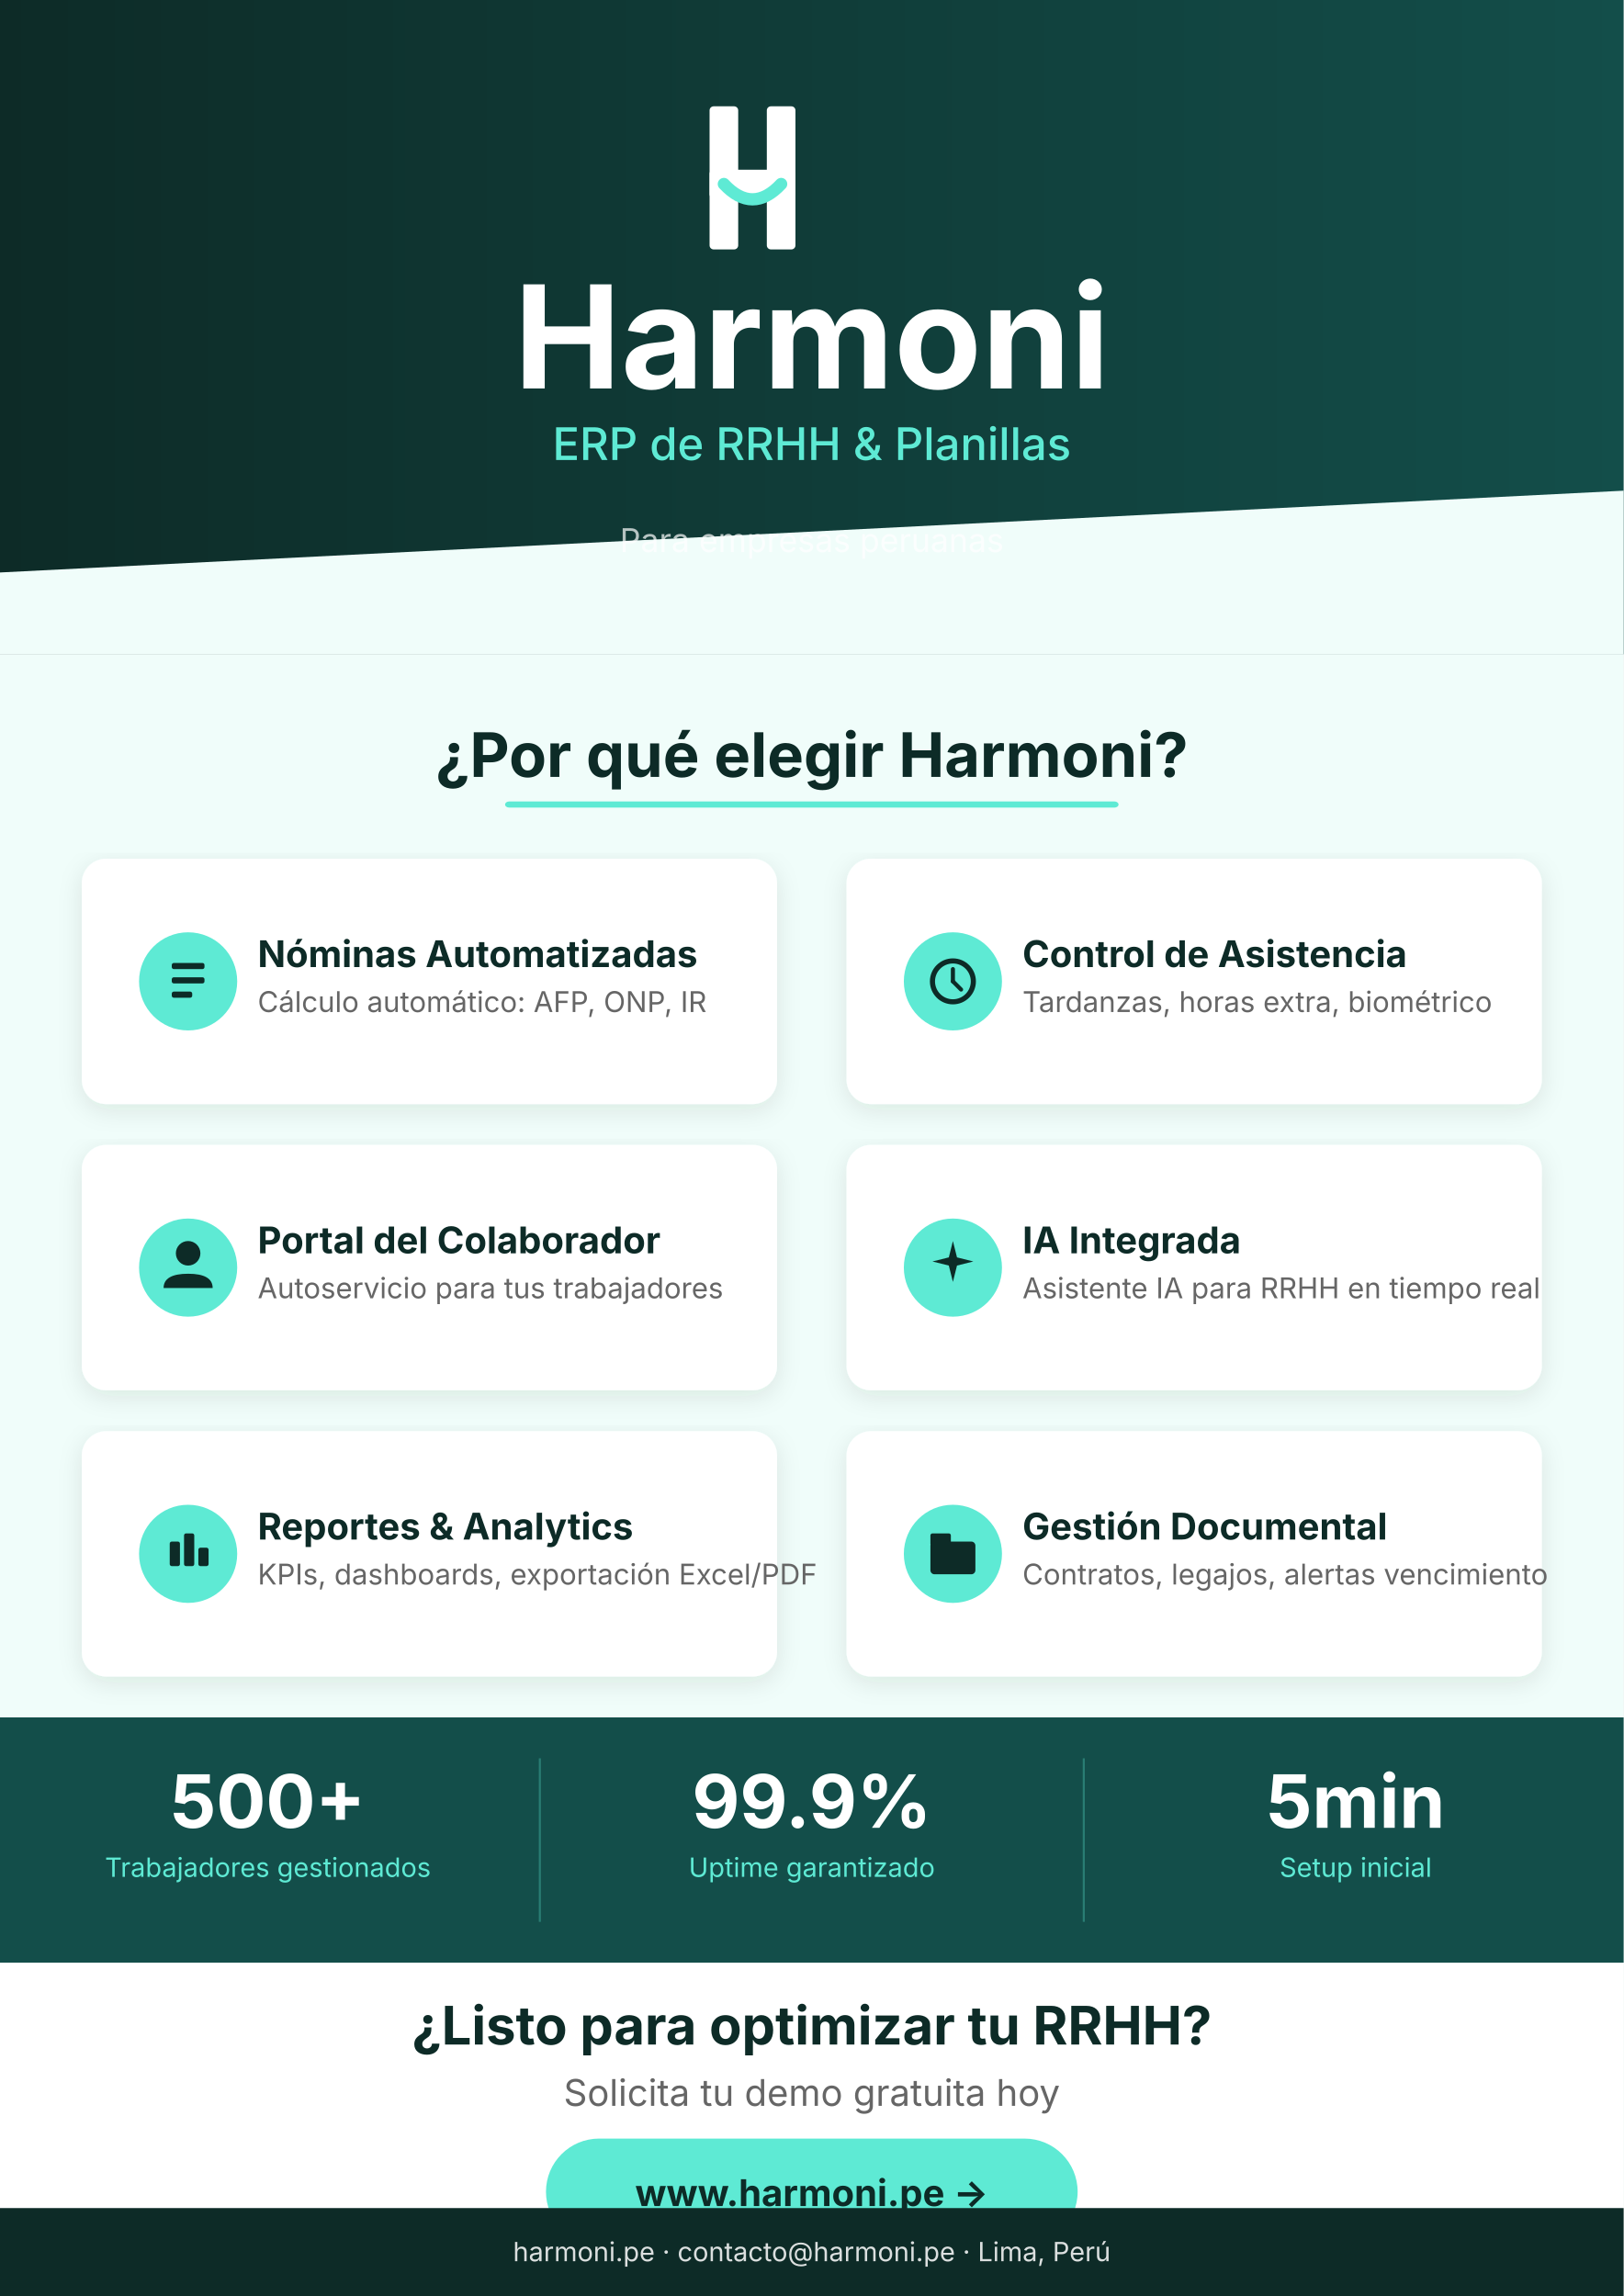
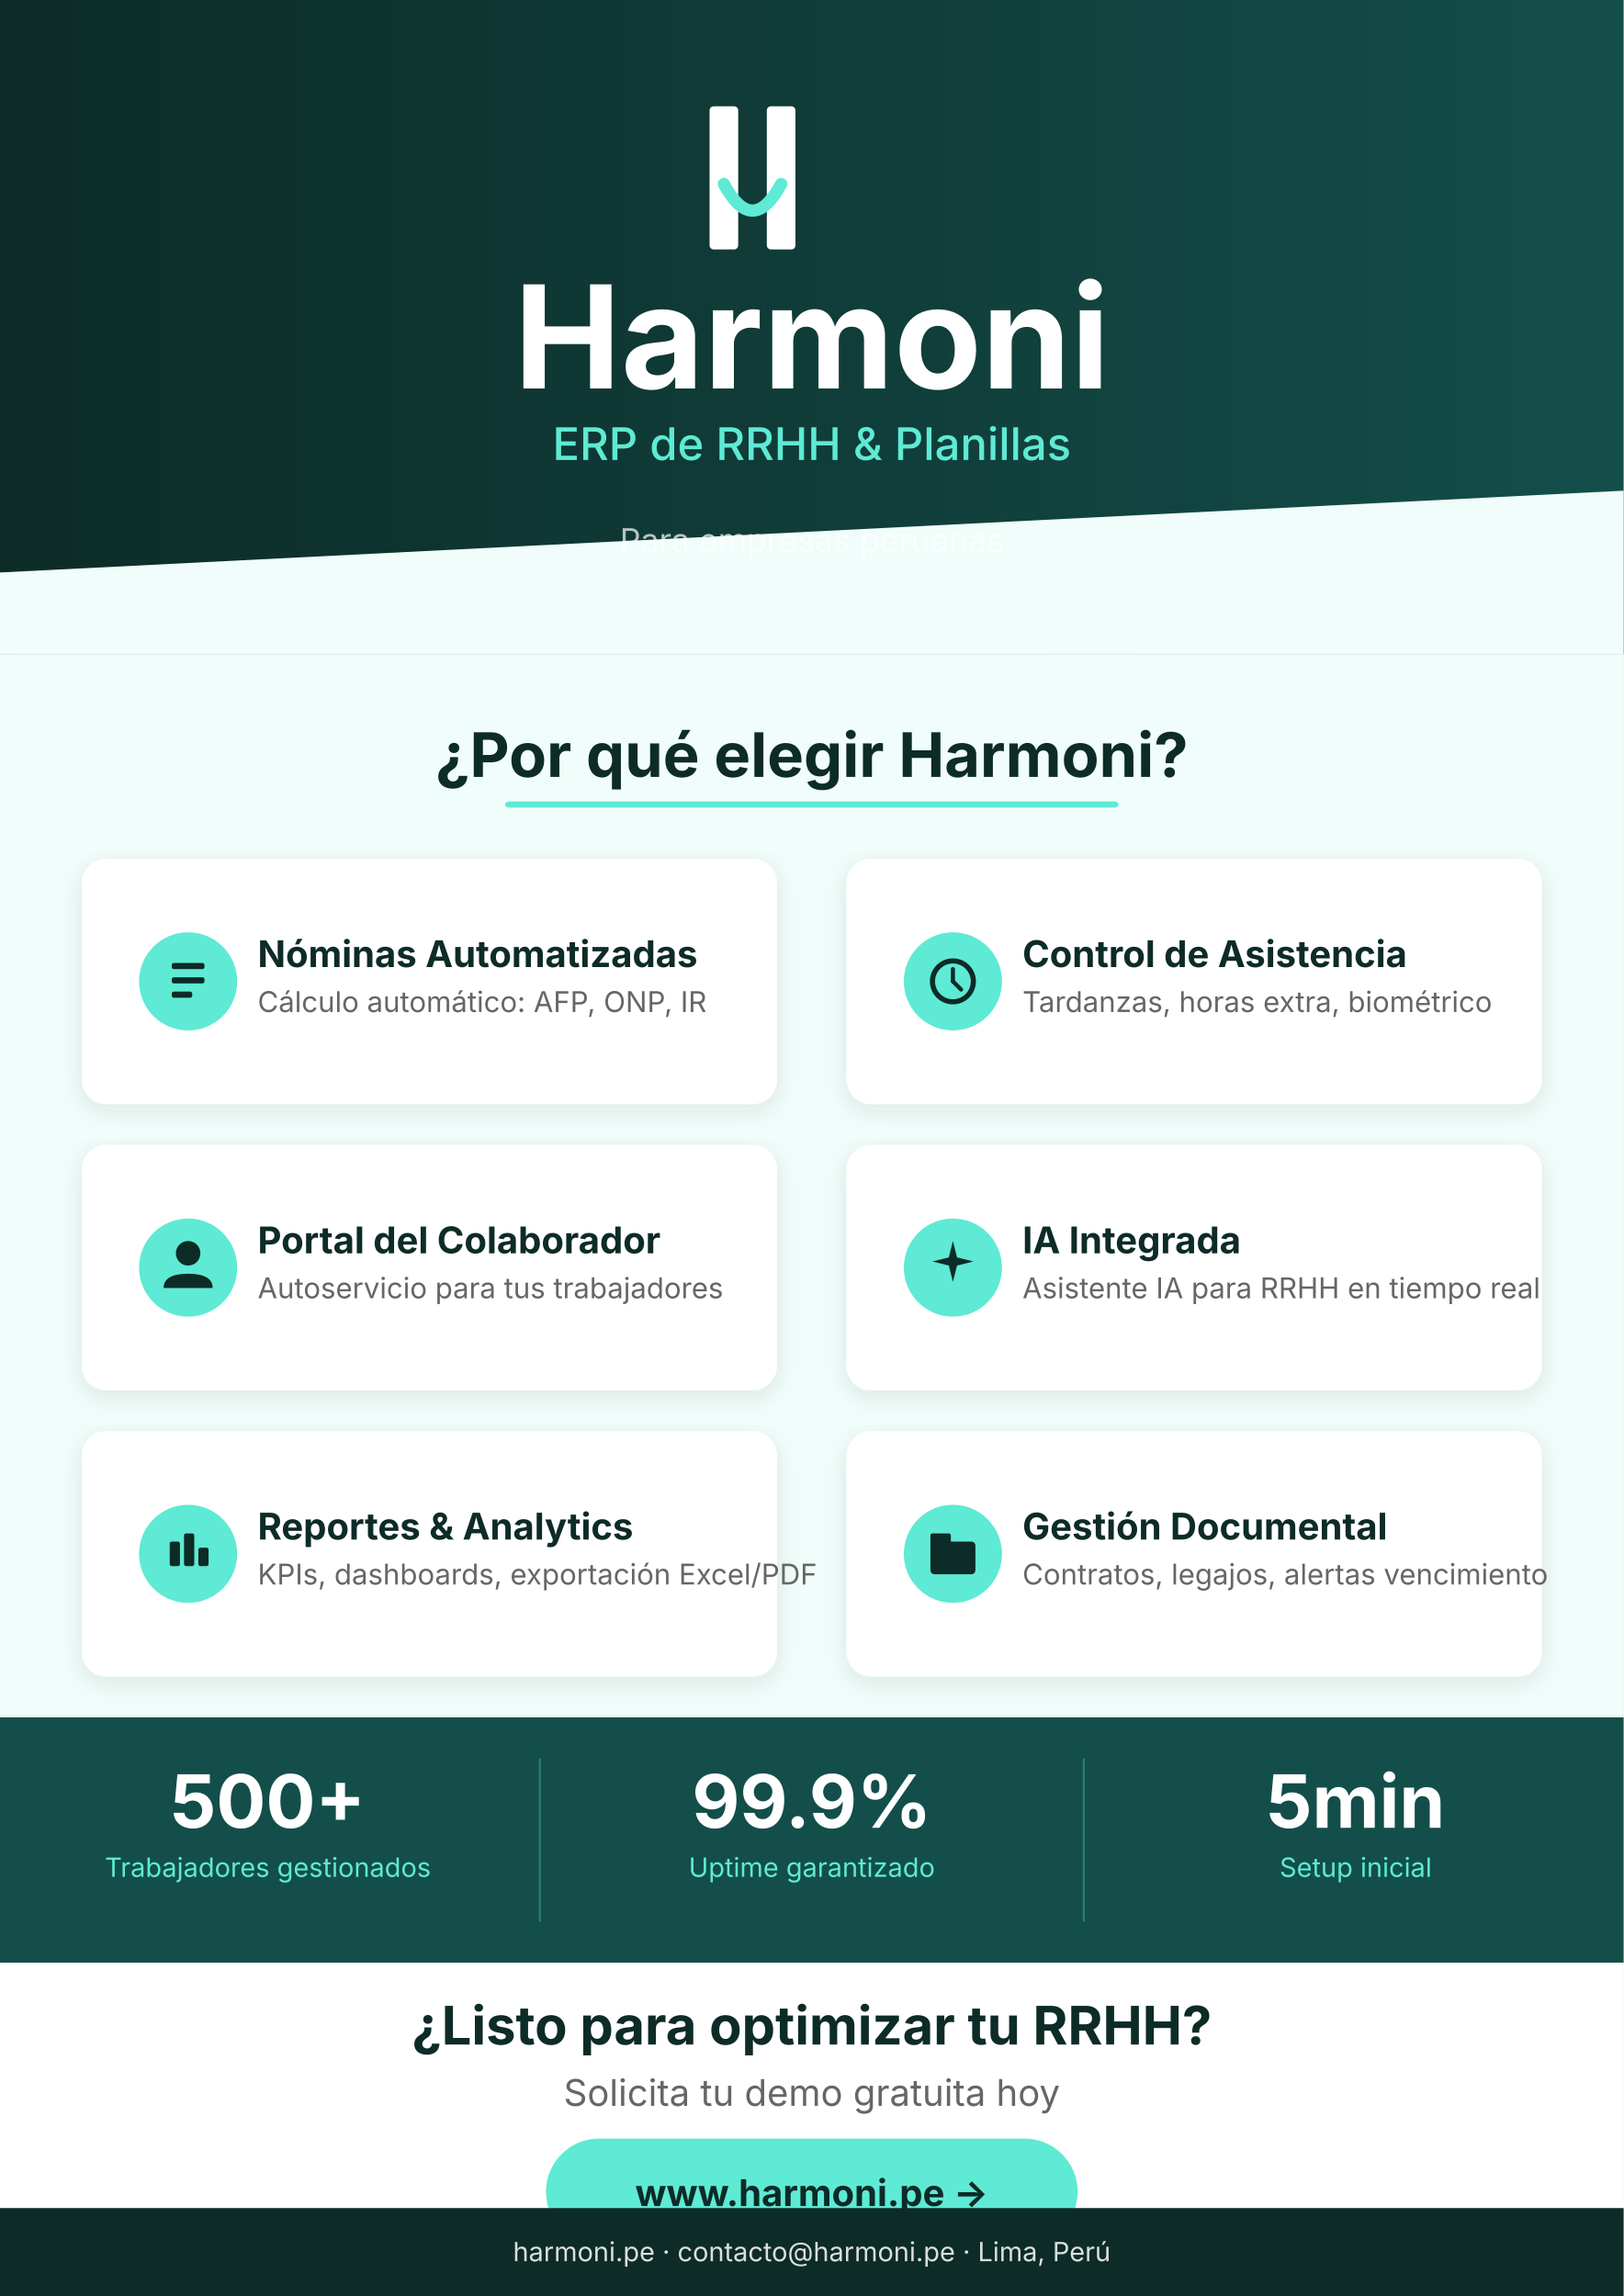
<svg xmlns="http://www.w3.org/2000/svg" width="794" height="1123" viewBox="0 0 794 1123" font-family="'Inter', 'Segoe UI', Arial, sans-serif">
  <defs>
    <linearGradient id="headerGrad" x1="0%" y1="0%" x2="100%" y2="0%">
      <stop offset="0%" stop-color="#0d2b27" />
      <stop offset="100%" stop-color="#134e4a" />
    </linearGradient>
    <filter id="boxShadow" x="-5%" y="-5%" width="110%" height="120%">
      <feDropShadow dx="0" dy="3" stdDeviation="6" flood-color="#0d2b27" flood-opacity="0.10" />
    </filter>
  </defs>
  <rect x="0" y="0" width="794" height="320" fill="url(#headerGrad)" />
  <polygon points="0,280 794,240 794,320 0,320" fill="#f0fdfa" />
  <rect x="347" y="52" width="14" height="70" fill="white" rx="2" />
  <rect x="375" y="52" width="14" height="70" fill="white" rx="2" />
-   <rect x="347" y="83" width="42" height="14" fill="white" rx="2" />
-   <path d="M 354,90 Q 368,105 382,90" stroke="#5eead4" stroke-width="6" fill="none" stroke-linecap="round" />
+   <path d="M 354,90 Q 368,116 382,90" stroke="#5eead4" stroke-width="6" fill="none" stroke-linecap="round" />
  <text x="397" y="190" font-size="70" font-weight="700" fill="white" text-anchor="middle">Harmoni</text>
  <text x="397" y="225" font-size="22" fill="#5eead4" text-anchor="middle" font-weight="500">ERP de RRHH &amp; Planillas</text>
  <text x="397" y="270" font-size="16" fill="rgba(255,255,255,0.7)" text-anchor="middle">Para empresas peruanas</text>
  <rect x="0" y="320" width="794" height="760" fill="#f0fdfa" />
  <text x="397" y="380" font-size="30" font-weight="700" fill="#0d2b27" text-anchor="middle">¿Por qué elegir Harmoni?</text>
  <rect x="247" y="392" width="300" height="3" fill="#5eead4" rx="2" />
  <rect x="40" y="420" width="340" height="120" fill="white" rx="12" filter="url(#boxShadow)" />
  <circle cx="92" cy="480" r="24" fill="#5eead4" />
  <rect x="84" y="471" width="16" height="3" fill="#0d2b27" rx="1" />
  <rect x="84" y="478" width="16" height="3" fill="#0d2b27" rx="1" />
  <rect x="84" y="485" width="10" height="3" fill="#0d2b27" rx="1" />
  <text x="126" y="473" font-size="18" font-weight="700" fill="#0d2b27">Nóminas Automatizadas</text>
  <text x="126" y="495" font-size="14" fill="#666666">Cálculo automático: AFP, ONP, IR</text>
  <rect x="414" y="420" width="340" height="120" fill="white" rx="12" filter="url(#boxShadow)" />
  <circle cx="466" cy="480" r="24" fill="#5eead4" />
  <circle cx="466" cy="480" r="10" fill="none" stroke="#0d2b27" stroke-width="2.5" />
  <line x1="466" y1="474" x2="466" y2="480" stroke="#0d2b27" stroke-width="2" stroke-linecap="round" />
  <line x1="466" y1="480" x2="470" y2="484" stroke="#0d2b27" stroke-width="2" stroke-linecap="round" />
  <text x="500" y="473" font-size="18" font-weight="700" fill="#0d2b27">Control de Asistencia</text>
  <text x="500" y="495" font-size="14" fill="#666666">Tardanzas, horas extra, biométrico</text>
  <rect x="40" y="560" width="340" height="120" fill="white" rx="12" filter="url(#boxShadow)" />
  <circle cx="92" cy="620" r="24" fill="#5eead4" />
  <circle cx="92" cy="613" r="6" fill="#0d2b27" />
  <path d="M 80,630 Q 80,623 92,623 Q 104,623 104,630" fill="#0d2b27" />
  <text x="126" y="613" font-size="18" font-weight="700" fill="#0d2b27">Portal del Colaborador</text>
  <text x="126" y="635" font-size="14" fill="#666666">Autoservicio para tus trabajadores</text>
  <rect x="414" y="560" width="340" height="120" fill="white" rx="12" filter="url(#boxShadow)" />
  <circle cx="466" cy="620" r="24" fill="#5eead4" />
  <polygon points="466,607 468,615 476,617 468,619 466,627 464,619 456,617 464,615" fill="#0d2b27" />
  <text x="500" y="613" font-size="18" font-weight="700" fill="#0d2b27">IA Integrada</text>
  <text x="500" y="635" font-size="14" fill="#666666">Asistente IA para RRHH en tiempo real</text>
  <rect x="40" y="700" width="340" height="120" fill="white" rx="12" filter="url(#boxShadow)" />
  <circle cx="92" cy="760" r="24" fill="#5eead4" />
  <rect x="83" y="754" width="5" height="12" fill="#0d2b27" rx="1" />
  <rect x="90" y="750" width="5" height="16" fill="#0d2b27" rx="1" />
  <rect x="97" y="757" width="5" height="9" fill="#0d2b27" rx="1" />
  <text x="126" y="753" font-size="18" font-weight="700" fill="#0d2b27">Reportes &amp; Analytics</text>
  <text x="126" y="775" font-size="14" fill="#666666">KPIs, dashboards, exportación Excel/PDF</text>
  <rect x="414" y="700" width="340" height="120" fill="white" rx="12" filter="url(#boxShadow)" />
  <circle cx="466" cy="760" r="24" fill="#5eead4" />
  <rect x="455" y="754" width="22" height="16" fill="#0d2b27" rx="2" />
  <rect x="455" y="750" width="10" height="6" fill="#0d2b27" rx="1" />
  <text x="500" y="753" font-size="18" font-weight="700" fill="#0d2b27">Gestión Documental</text>
  <text x="500" y="775" font-size="14" fill="#666666">Contratos, legajos, alertas vencimiento</text>
  <rect x="0" y="840" width="794" height="120" fill="#134e4a" />
  <text x="131" y="894" font-size="36" font-weight="700" fill="white" text-anchor="middle">500+</text>
  <text x="131" y="918" font-size="13" fill="#5eead4" text-anchor="middle">Trabajadores gestionados</text>
  <line x1="264" y1="860" x2="264" y2="940" stroke="#5eead4" stroke-width="1" opacity="0.3" />
  <text x="397" y="894" font-size="36" font-weight="700" fill="white" text-anchor="middle">99.9%</text>
  <text x="397" y="918" font-size="13" fill="#5eead4" text-anchor="middle">Uptime garantizado</text>
  <line x1="530" y1="860" x2="530" y2="940" stroke="#5eead4" stroke-width="1" opacity="0.3" />
  <text x="663" y="894" font-size="36" font-weight="700" fill="white" text-anchor="middle">5min</text>
  <text x="663" y="918" font-size="13" fill="#5eead4" text-anchor="middle">Setup inicial</text>
  <rect x="0" y="960" width="794" height="120" fill="white" />
  <text x="397" y="1000" font-size="26" font-weight="700" fill="#0d2b27" text-anchor="middle">¿Listo para optimizar tu RRHH?</text>
  <text x="397" y="1030" font-size="18" fill="#666666" text-anchor="middle">Solicita tu demo gratuita hoy</text>
  <rect x="267" y="1046" width="260" height="52" fill="#5eead4" rx="26" />
  <text x="397" y="1079" font-size="18" font-weight="700" fill="#0d2b27" text-anchor="middle">www.harmoni.pe →</text>
  <rect x="0" y="1080" width="794" height="43" fill="#0d2b27" />
  <text x="397" y="1106" font-size="13" fill="white" text-anchor="middle" opacity="0.85">harmoni.pe  ·  contacto@harmoni.pe  ·  Lima, Perú</text>
</svg>
